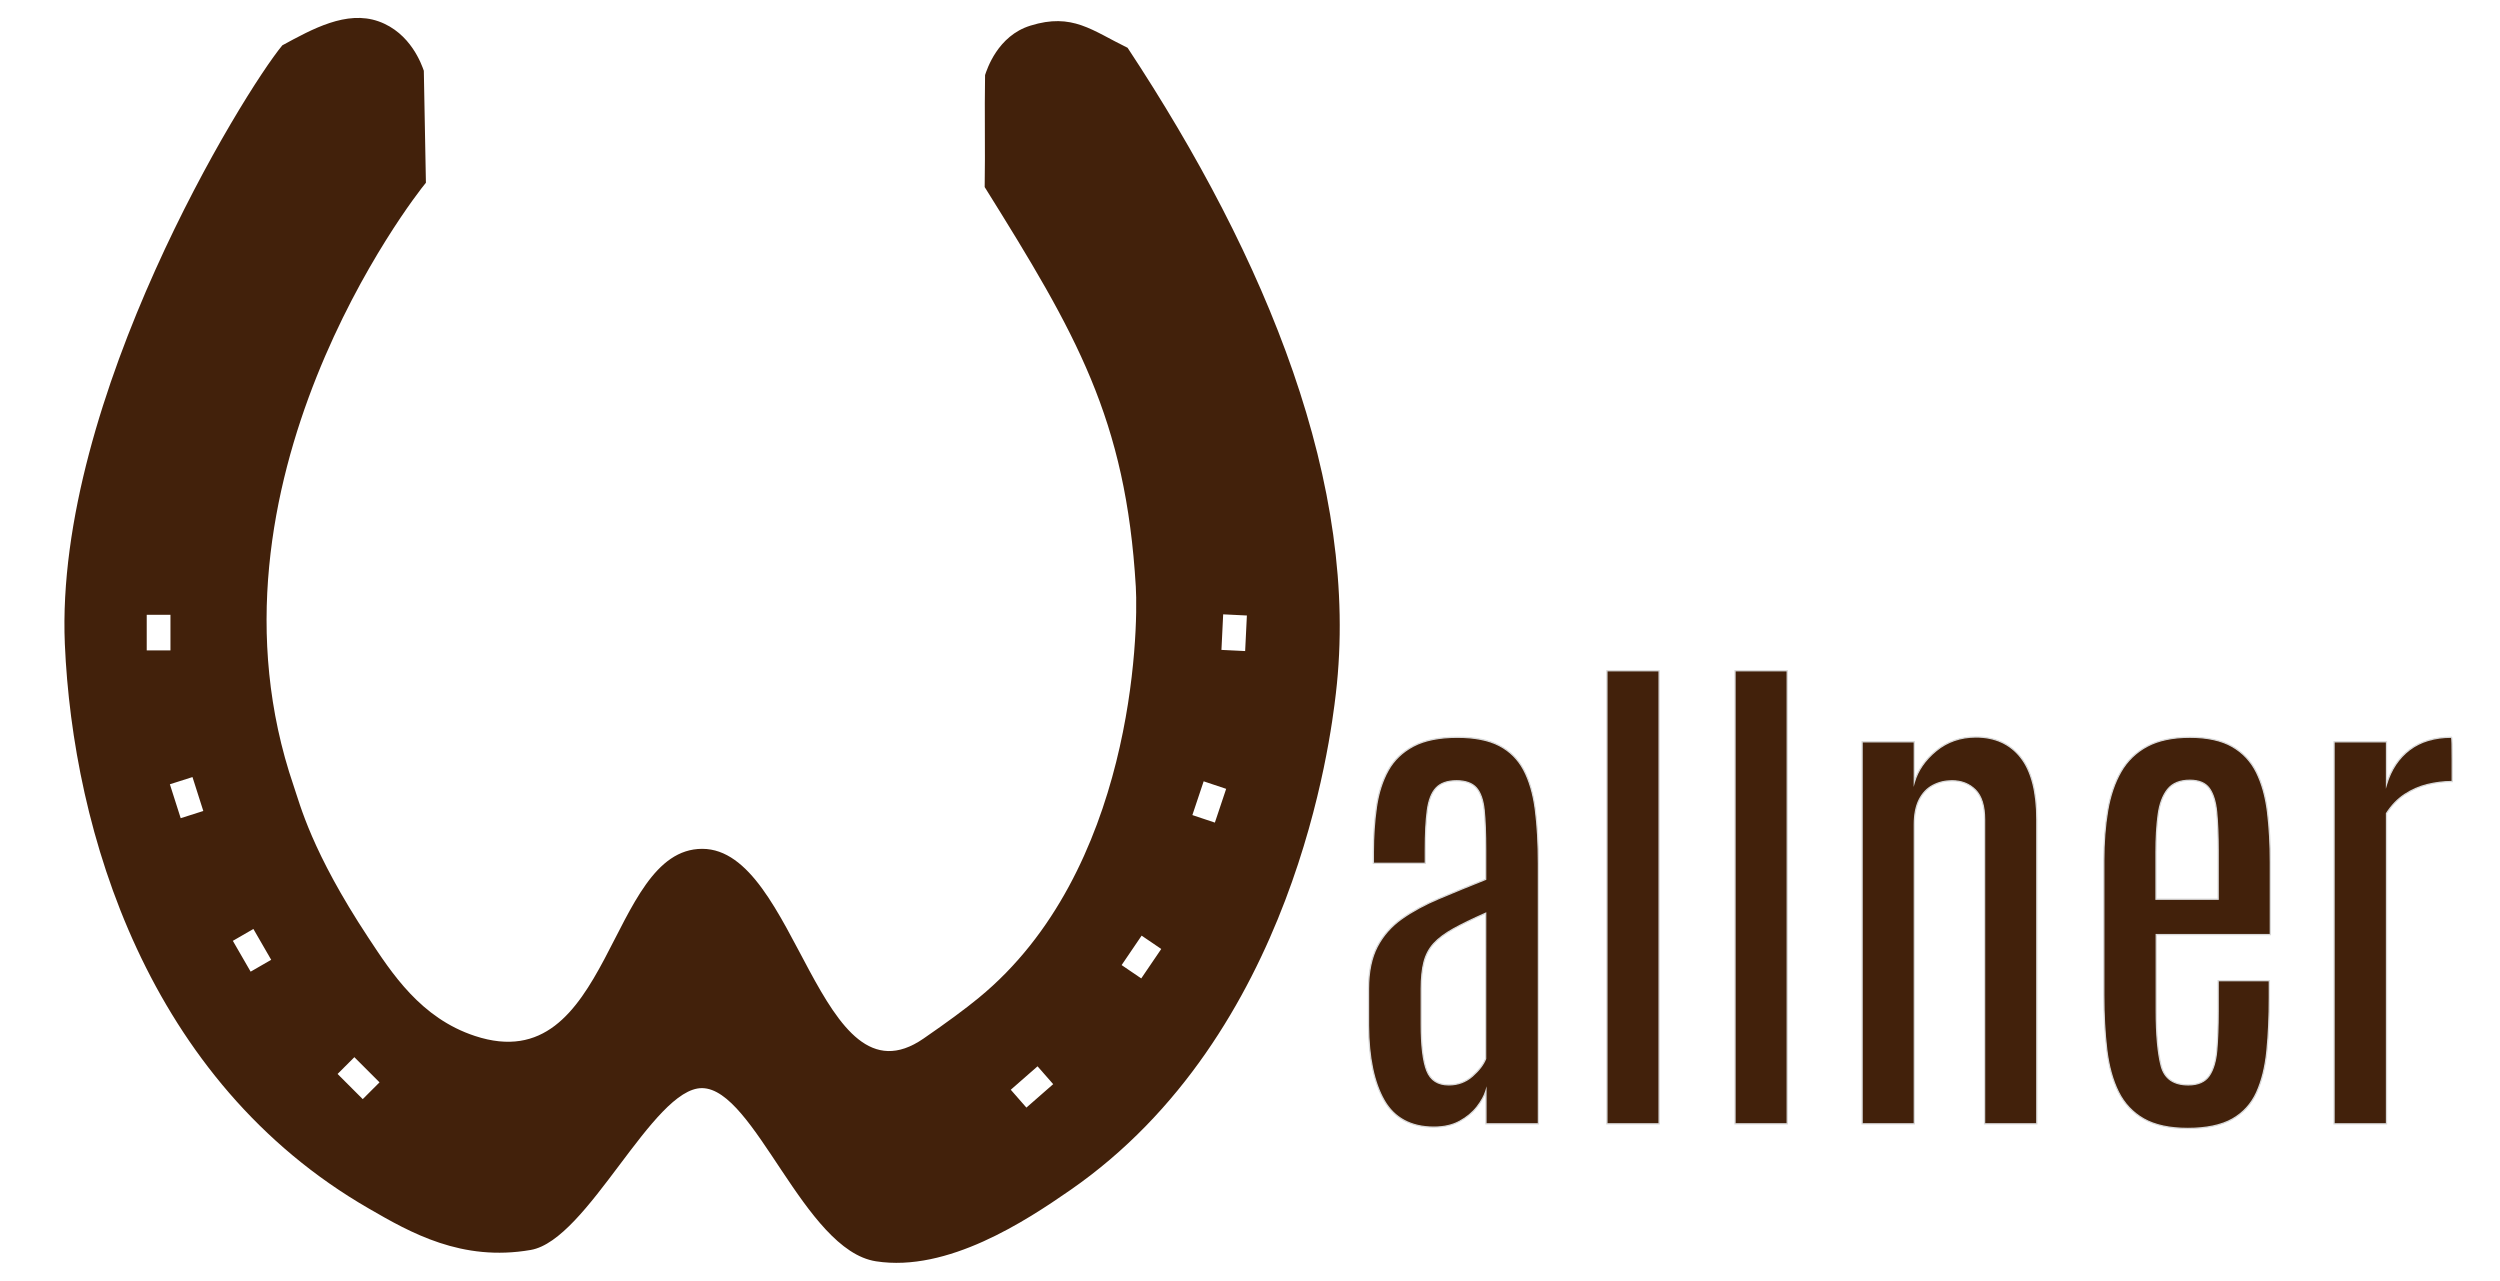
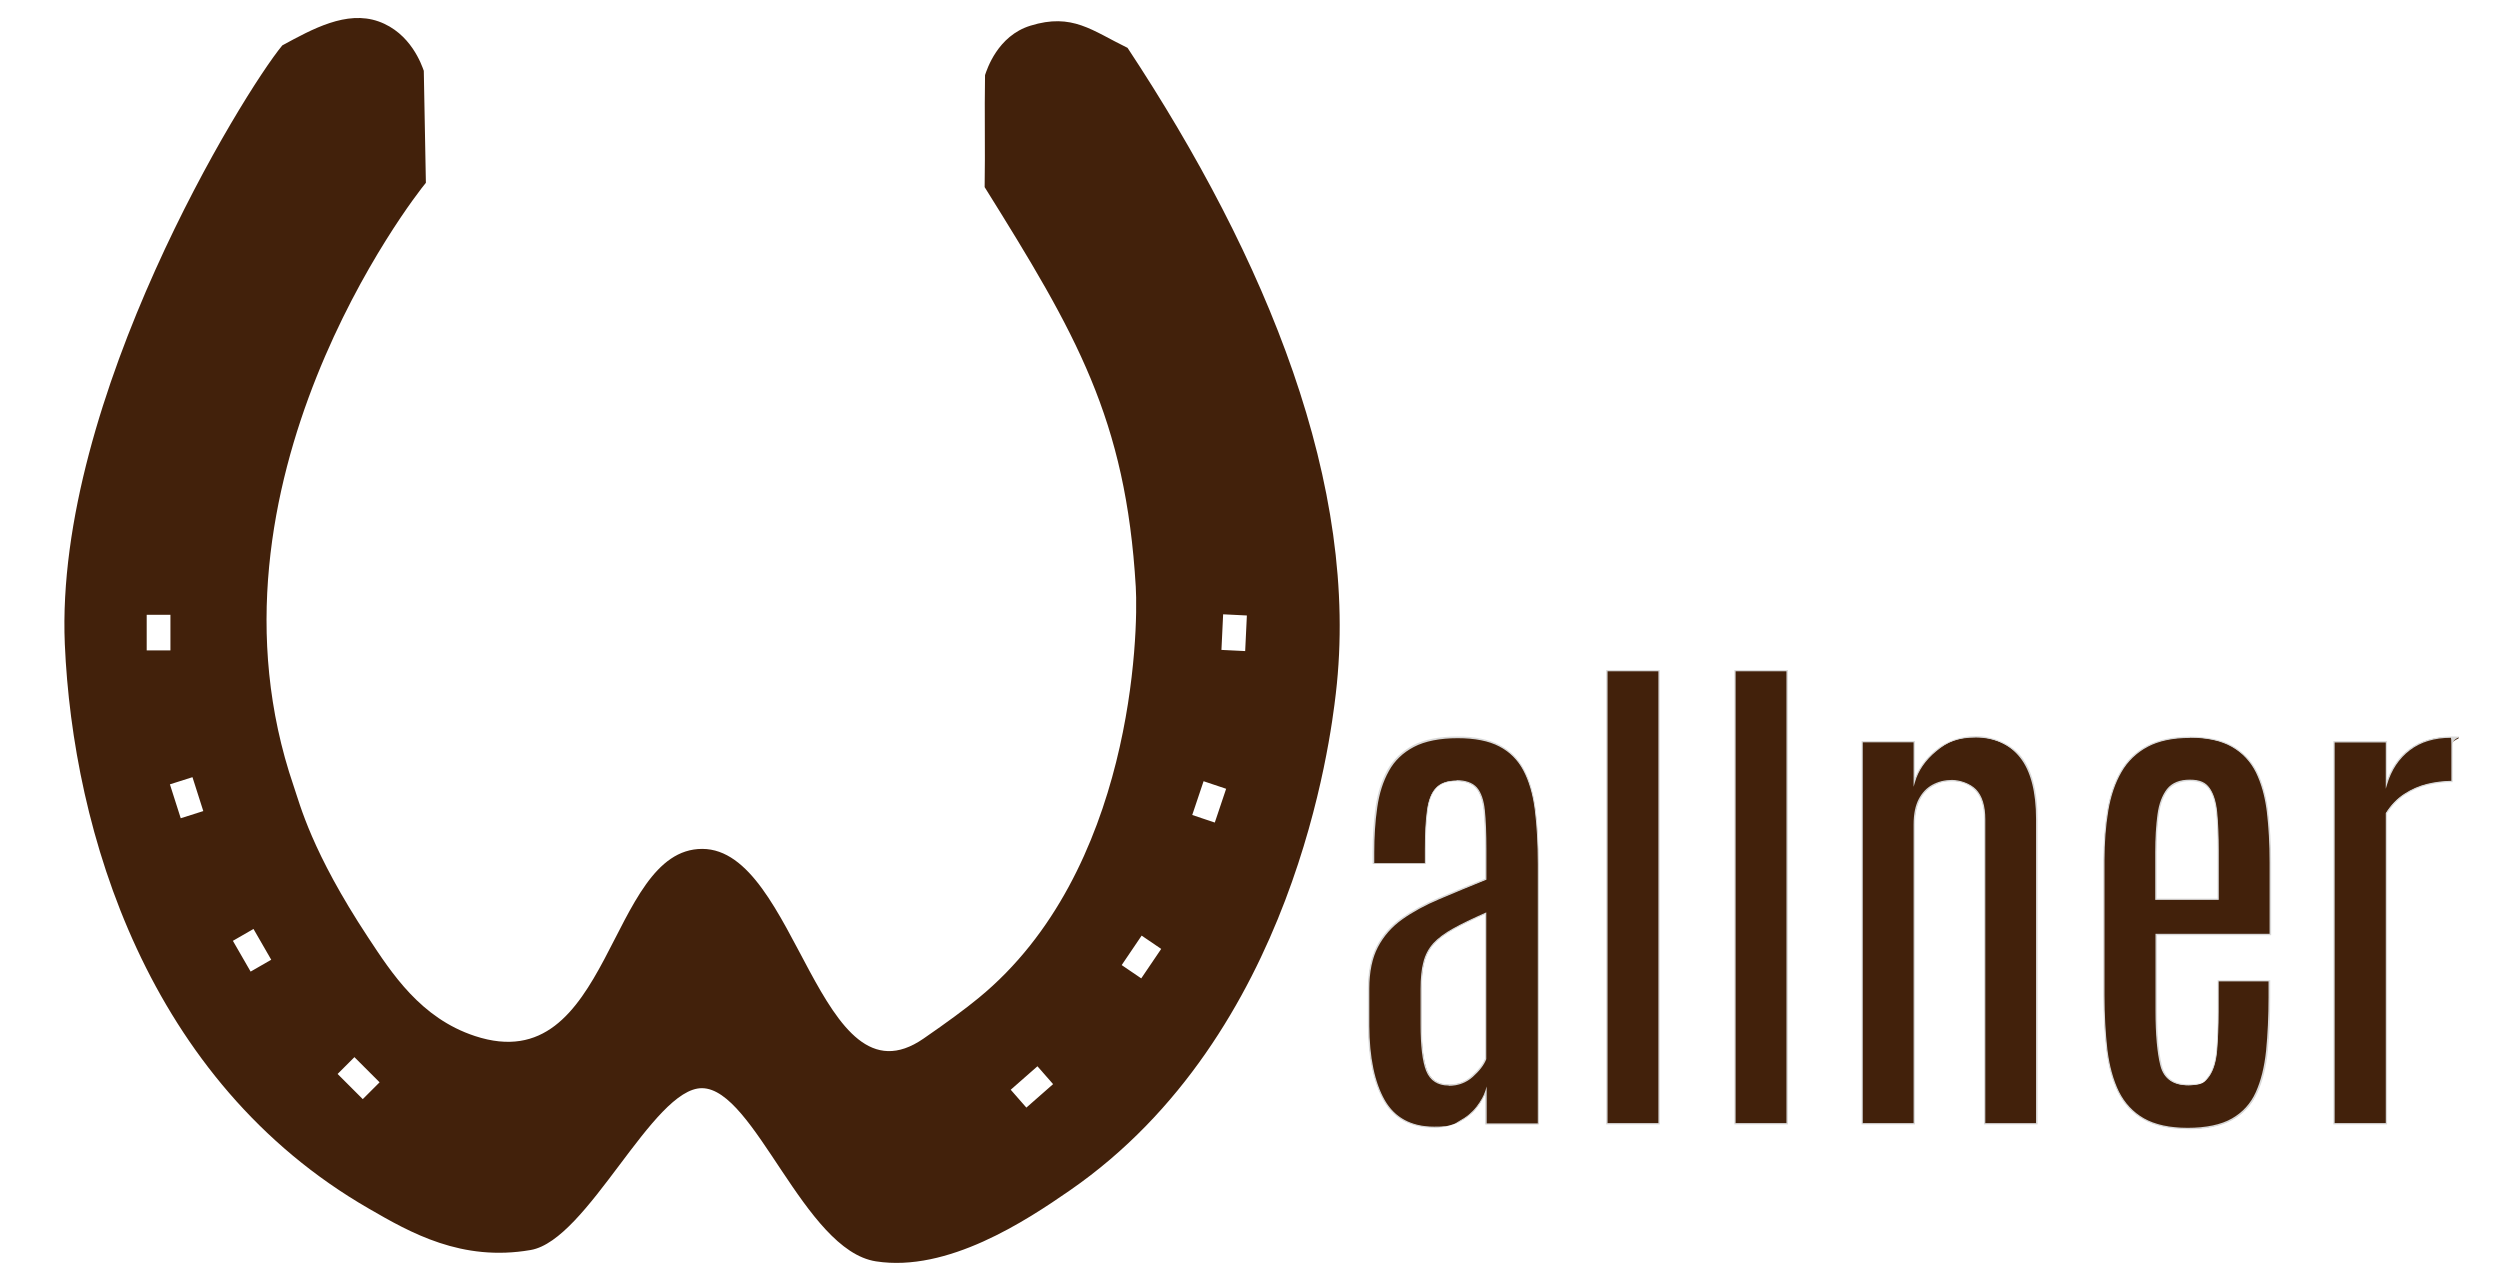
- <svg xmlns="http://www.w3.org/2000/svg" id="Layer_1" data-name="Layer 1" viewBox="0 0 1917.18 982.2">
+ <svg xmlns="http://www.w3.org/2000/svg" id="Layer_1" version="1.1" viewBox="0 0 1917.2 982.2">
  <defs>
    <style>
-       .cls-1 {
+       .st0 {
        fill: #42210b;
      }

-       .cls-2 {
+       .st1 {
        fill: #d9d9d9;
      }
    </style>
  </defs>
-   <path class="cls-1" d="M864.72,36.65c-27.24-13.24-42.26-27.05-74.5-17-25.3,7.8-33.4,33.8-34.8,37.9-.5,28.6.2,57.3-.3,85.9,70.2,112.5,108.3,177.6,115.9,306.5,2.1,35.2-2.1,218.2-120.5,315.3-10.2,8.4-24.3,18.8-42.3,31.2-79.8,55.1-97-145.5-169.7-145.5s-69.5,178.1-174.3,143.5c-41.6-13.7-63.7-48-81.9-75.6-43.5-66-52.2-101.9-57.1-116.1-79.1-231.3,92.3-451.8,101.4-462.6-.5-28.6-1.1-57.3-1.6-85.9-1.5-4.1-9.8-29.1-34.8-37.9-24.5-8.6-50.5,5.8-73.7,18.4-29.5,35.6-174.7,270.9-166.8,459.1,6.2,143.3,63.2,335.2,233.4,433.1,31.6,18.3,71,40.8,123.9,31.6,43.8-7.6,93.6-124.4,131.4-124.1,40.4.4,78.1,124.2,133.3,132.8,54.9,8.6,115-31,148.9-54.5,172.2-119.2,199.8-346.7,203.8-380.8,18.79-159.4-53.01-333.58-159.7-495.3h0ZM112.52,471.45h18.2v27.3h-18.2v-27.3ZM138.57,627.45l-8.3-26.01,17.34-5.53,8.3,26.01s-17.34,5.53-17.34,5.53ZM192.21,745.14l-13.65-23.64,15.76-9.1,13.65,23.64-15.76,9.1ZM278.18,842.89l-19.3-19.3,12.87-12.87,19.3,19.3-12.87,12.87ZM787.12,849.39l-11.99-13.69,20.54-17.98,11.99,13.69-20.54,17.98ZM875.19,750.32l-15.05-10.23,15.34-22.58,15.05,10.23-15.34,22.58ZM931.65,630.83l-17.26-5.77,8.66-25.89,17.26,5.77-8.66,25.89ZM954.87,499.28l-18.18-.89,1.33-27.27,18.18.89-1.33,27.27Z" />
+   <path class="st0" d="M864.7,36.7c-27.2-13.2-42.3-27-74.5-17-25.3,7.8-33.4,33.8-34.8,37.9-.5,28.6.2,57.3-.3,85.9,70.2,112.5,108.3,177.6,115.9,306.5,2.1,35.2-2.1,218.2-120.5,315.3-10.2,8.4-24.3,18.8-42.3,31.2-79.8,55.1-97-145.5-169.7-145.5s-69.5,178.1-174.3,143.5c-41.6-13.7-63.7-48-81.9-75.6-43.5-66-52.2-101.9-57.1-116.1-79.1-231.3,92.3-451.8,101.4-462.6-.5-28.6-1.1-57.3-1.6-85.9-1.5-4.1-9.8-29.1-34.8-37.9-24.5-8.6-50.5,5.8-73.7,18.4-29.5,35.6-174.7,270.9-166.8,459.1,6.2,143.3,63.2,335.2,233.4,433.1,31.6,18.3,71,40.8,123.9,31.6,43.8-7.6,93.6-124.4,131.4-124.1,40.4.4,78.1,124.2,133.3,132.8,54.9,8.6,115-31,148.9-54.5,172.2-119.2,199.8-346.7,203.8-380.8,18.8-159.4-53-333.6-159.7-495.3h0ZM112.5,471.5h18.2v27.3h-18.2v-27.3ZM138.6,627.5l-8.3-26,17.3-5.5,8.3,26s-17.3,5.5-17.3,5.5ZM192.2,745.1l-13.6-23.6,15.8-9.1,13.6,23.6-15.8,9.1ZM278.2,842.9l-19.3-19.3,12.9-12.9,19.3,19.3-12.9,12.9ZM787.1,849.4l-12-13.7,20.5-18,12,13.7-20.5,18ZM875.2,750.3l-15-10.2,15.3-22.6,15,10.2-15.3,22.6ZM931.6,630.8l-17.3-5.8,8.7-25.9,17.3,5.8-8.7,25.9ZM954.9,499.3l-18.2-.9,1.3-27.3,18.2.9-1.3,27.3Z" />
  <g>
    <g>
-       <path class="cls-1" d="M1099.67,864.38c-17.71,0-30.47-6.87-38.28-20.61-7.81-13.74-11.79-32.78-11.91-57.13v-28.52c0-12.89,2.21-23.6,6.64-32.13,4.42-8.53,10.67-15.66,18.75-21.39,8.07-5.73,17.58-10.9,28.52-15.53,10.94-4.62,22.92-9.54,35.94-14.75v-22.66c0-12.5-.39-22.62-1.17-30.37-.78-7.75-2.77-13.44-5.96-17.09-3.19-3.64-8.3-5.47-15.33-5.47s-12.08,1.83-15.53,5.47c-3.45,3.65-5.7,9.38-6.74,17.19-1.04,7.81-1.56,17.97-1.56,30.47v10.16h-39.84v-8.4c0-12.5.78-24.12,2.34-34.86s4.56-20.08,8.98-28.03c4.42-7.94,10.9-14.16,19.43-18.65,8.53-4.49,19.76-6.74,33.69-6.74s23.99,2.12,32.13,6.35c8.14,4.23,14.39,10.45,18.75,18.65,4.36,8.2,7.32,18.33,8.89,30.37,1.56,12.04,2.34,25.95,2.34,41.7v199.41h-40.23v-25.39c-1.17,3.91-3.45,8.04-6.84,12.4-3.39,4.36-7.81,8.04-13.28,11.04s-12.04,4.49-19.73,4.49ZM1111,831.96c7.03,0,13.09-2.25,18.16-6.74s8.46-8.95,10.16-13.38v-111.52c-10.03,4.43-18.26,8.43-24.71,12.01-6.45,3.58-11.46,7.32-15.04,11.23-3.58,3.91-6.09,8.59-7.52,14.06-1.43,5.47-2.15,12.37-2.15,20.7v27.15c0,16.54,1.43,28.42,4.3,35.64,2.86,7.23,8.46,10.84,16.8,10.84Z" />
-       <path class="cls-2" d="M1099.67,864.88c-17.82,0-30.85-7.02-38.72-20.86-7.82-13.75-11.85-33.05-11.98-57.37v-28.52c0-12.91,2.25-23.8,6.7-32.36,4.44-8.56,10.8-15.81,18.9-21.56,8.06-5.72,17.69-10.96,28.61-15.58,10.88-4.6,22.87-9.52,35.63-14.62v-22.32c0-12.42-.39-22.63-1.17-30.32-.77-7.6-2.73-13.26-5.84-16.81-3.08-3.52-8.11-5.3-14.96-5.3s-11.83,1.79-15.16,5.31c-3.36,3.55-5.58,9.24-6.61,16.91-1.03,7.74-1.56,17.97-1.56,30.4v10.66h-40.84v-8.9c0-12.47.79-24.22,2.35-34.94,1.56-10.75,4.61-20.24,9.04-28.2,4.45-7.99,11.06-14.33,19.64-18.85,8.56-4.51,19.97-6.8,33.92-6.8s24.18,2.15,32.36,6.4c8.19,4.26,14.57,10.61,18.96,18.86,4.37,8.22,7.38,18.49,8.94,30.54,1.56,12.01,2.35,26.06,2.35,41.76v199.91h-41.23v-23.03c-1.31,3.15-3.3,6.45-5.94,9.84-3.41,4.4-7.93,8.16-13.44,11.17-5.52,3.02-12.24,4.55-19.97,4.55ZM1116.86,598.26c7.14,0,12.43,1.9,15.71,5.64,3.25,3.71,5.29,9.55,6.08,17.37.78,7.73,1.17,17.96,1.17,30.42v23l-.31.12c-12.87,5.15-24.96,10.11-35.93,14.74-10.85,4.59-20.42,9.79-28.42,15.47-7.97,5.66-14.23,12.79-18.6,21.21-4.37,8.42-6.58,19.15-6.58,31.9v28.52c.13,24.14,4.11,43.28,11.85,56.88,7.68,13.5,20.41,20.35,37.85,20.35,7.56,0,14.12-1.49,19.49-4.43,5.38-2.95,9.8-6.61,13.13-10.9,3.33-4.29,5.6-8.41,6.75-12.24l.98-3.26v28.3h39.23v-198.91c0-15.66-.79-29.67-2.34-41.63-1.55-11.93-4.52-22.09-8.83-30.2-4.29-8.07-10.53-14.28-18.54-18.44-8.03-4.17-18.77-6.29-31.9-6.29-13.79,0-25.04,2.25-33.46,6.68-8.4,4.43-14.87,10.63-19.23,18.45-4.38,7.85-7.38,17.22-8.93,27.86-1.55,10.67-2.34,22.37-2.34,34.79v7.9h38.84v-9.66c0-12.48.53-22.75,1.57-30.54,1.05-7.88,3.36-13.76,6.87-17.46,3.53-3.73,8.88-5.62,15.89-5.62ZM1111,832.46c-8.52,0-14.33-3.75-17.26-11.16-2.87-7.25-4.33-19.3-4.33-35.83v-27.15c0-8.35.73-15.35,2.17-20.83,1.45-5.53,4.01-10.33,7.63-14.27,3.59-3.92,8.7-7.73,15.16-11.33,6.44-3.58,14.76-7.62,24.75-12.03l.7-.31-.03,112.47c-1.71,4.48-5.18,9.05-10.29,13.58-5.15,4.55-11.37,6.86-18.5,6.86ZM1138.82,701.09c-9.64,4.28-17.71,8.2-23.96,11.68-6.37,3.54-11.39,7.29-14.91,11.13-3.51,3.83-6,8.49-7.4,13.85-1.41,5.39-2.13,12.32-2.13,20.58v27.15c0,16.4,1.43,28.33,4.26,35.46,2.8,7.08,8.15,10.52,16.33,10.52,6.87,0,12.87-2.22,17.83-6.61,4.96-4.39,8.32-8.79,9.99-13.1v-110.66Z" />
+       <path class="st0" d="M1099.7,864.4c-17.7,0-30.5-6.9-38.3-20.6-7.8-13.7-11.8-32.8-11.9-57.1v-28.5c0-12.9,2.2-23.6,6.6-32.1,4.4-8.5,10.7-15.7,18.8-21.4,8.1-5.7,17.6-10.9,28.5-15.5,10.9-4.6,22.9-9.5,35.9-14.7v-22.7c0-12.5-.4-22.6-1.2-30.4-.8-7.7-2.8-13.4-6-17.1-3.2-3.6-8.3-5.5-15.3-5.5s-12.1,1.8-15.5,5.5c-3.5,3.6-5.7,9.4-6.7,17.2-1,7.8-1.6,18-1.6,30.5v10.2h-39.8v-8.4c0-12.5.8-24.1,2.3-34.9s4.6-20.1,9-28c4.4-7.9,10.9-14.2,19.4-18.7,8.5-4.5,19.8-6.7,33.7-6.7s24,2.1,32.1,6.3c8.1,4.2,14.4,10.4,18.8,18.7,4.4,8.2,7.3,18.3,8.9,30.4,1.6,12,2.3,25.9,2.3,41.7v199.4h-40.2v-25.4c-1.2,3.9-3.5,8-6.8,12.4-3.4,4.4-7.8,8-13.3,11s-12,4.5-19.7,4.5ZM1111,832c7,0,13.1-2.2,18.2-6.7s8.5-9,10.2-13.4v-111.5c-10,4.4-18.3,8.4-24.7,12-6.4,3.6-11.5,7.3-15,11.2-3.6,3.9-6.1,8.6-7.5,14.1-1.4,5.5-2.1,12.4-2.1,20.7v27.1c0,16.5,1.4,28.4,4.3,35.6,2.9,7.2,8.5,10.8,16.8,10.8Z" />
+       <path class="st1" d="M1099.7,864.9c-17.8,0-30.8-7-38.7-20.9-7.8-13.8-11.9-33.1-12-57.4v-28.5c0-12.9,2.3-23.8,6.7-32.4,4.4-8.6,10.8-15.8,18.9-21.6,8.1-5.7,17.7-11,28.6-15.6,10.9-4.6,22.9-9.5,35.6-14.6v-22.3c0-12.4-.4-22.6-1.2-30.3-.8-7.6-2.7-13.3-5.8-16.8-3.1-3.5-8.1-5.3-15-5.3s-11.8,1.8-15.2,5.3c-3.4,3.6-5.6,9.2-6.6,16.9-1,7.7-1.6,18-1.6,30.4v10.7h-40.8v-8.9c0-12.5.8-24.2,2.3-34.9,1.6-10.8,4.6-20.2,9-28.2,4.5-8,11.1-14.3,19.6-18.9,8.6-4.5,20-6.8,33.9-6.8s24.2,2.2,32.4,6.4c8.2,4.3,14.6,10.6,19,18.9,4.4,8.2,7.4,18.5,8.9,30.5,1.6,12,2.3,26.1,2.3,41.8v199.9h-41.2v-23c-1.3,3.1-3.3,6.4-5.9,9.8-3.4,4.4-7.9,8.2-13.4,11.2-5.5,3-12.2,4.6-20,4.6ZM1116.9,598.3c7.1,0,12.4,1.9,15.7,5.6,3.2,3.7,5.3,9.6,6.1,17.4.8,7.7,1.2,18,1.2,30.4v23h-.3c-12.9,5.3-25,10.2-35.9,14.9-10.9,4.6-20.4,9.8-28.4,15.5-8,5.7-14.2,12.8-18.6,21.2-4.4,8.4-6.6,19.1-6.6,31.9v28.5c.1,24.1,4.1,43.3,11.8,56.9,7.7,13.5,20.4,20.4,37.8,20.4s14.1-1.5,19.5-4.4c5.4-2.9,9.8-6.6,13.1-10.9,3.3-4.3,5.6-8.4,6.8-12.2l1-3.3v28.3h39.2v-198.9c0-15.7-.8-29.7-2.3-41.6-1.5-11.9-4.5-22.1-8.8-30.2-4.3-8.1-10.5-14.3-18.5-18.4-8-4.2-18.8-6.3-31.9-6.3s-25,2.2-33.5,6.7c-8.4,4.4-14.9,10.6-19.2,18.5-4.4,7.9-7.4,17.2-8.9,27.9-1.6,10.7-2.3,22.4-2.3,34.8v7.9h38.8v-9.7c0-12.5.5-22.8,1.6-30.5,1-7.9,3.4-13.8,6.9-17.5,3.5-3.7,8.9-5.6,15.9-5.6ZM1111,832.5c-8.5,0-14.3-3.8-17.3-11.2-2.9-7.2-4.3-19.3-4.3-35.8v-27.1c0-8.3.7-15.4,2.2-20.8,1.4-5.5,4-10.3,7.6-14.3,3.6-3.9,8.7-7.7,15.2-11.3,6.4-3.6,14.8-7.6,24.7-12l.7-.3v112.5c-1.7,4.5-5.2,9-10.3,13.6-5.1,4.6-11.4,6.9-18.5,6.9ZM1138.8,701.1c-9.6,4.3-17.7,8.2-24,11.7-6.4,3.5-11.4,7.3-14.9,11.1-3.5,3.8-6,8.5-7.4,13.9-1.4,5.4-2.1,12.3-2.1,20.6v27.1c0,16.4,1.4,28.3,4.3,35.5,2.8,7.1,8.1,10.5,16.3,10.5s12.9-2.2,17.8-6.6c5-4.4,8.3-8.8,10-13.1v-110.7Z" />
    </g>
    <g>
-       <path class="cls-1" d="M1232.29,861.84v-347.46h40.04v347.46h-40.04Z" />
-       <path class="cls-2" d="M1272.83,862.34h-41.04v-348.46h41.04v348.46ZM1232.79,861.34h39.04v-346.46h-39.04v346.46Z" />
+       <path class="st0" d="M1232.3,861.8v-347.5h40v347.5h-40Z" />
+       <path class="st1" d="M1272.8,862.3h-41v-348.5h41v348.5ZM1232.8,861.3h39v-346.5h-39v346.5Z" />
    </g>
    <g>
-       <path class="cls-1" d="M1330.53,861.84v-347.46h40.04v347.46h-40.04Z" />
-       <path class="cls-2" d="M1371.07,862.34h-41.04v-348.46h41.04v348.46ZM1331.03,861.34h39.04v-346.46h-39.04v346.46Z" />
+       <path class="st0" d="M1330.5,861.8v-347.5h40v347.5h-40Z" />
+       <path class="st1" d="M1371.1,862.3h-41v-348.5h41v348.5ZM1331,861.3h39v-346.5h-39v346.5Z" />
    </g>
    <g>
-       <path class="cls-1" d="M1427.99,861.84v-292.97h40.04v31.05c2.6-9.11,8.17-17.19,16.7-24.22,8.53-7.03,18.72-10.55,30.57-10.55,14.71,0,26.17,5.21,34.38,15.62,8.2,10.42,12.3,26.24,12.3,47.46v233.59h-40.04v-233.4c0-10.42-2.34-17.97-7.03-22.66s-10.68-7.03-17.97-7.03c-5.34,0-10.22,1.17-14.65,3.52-4.43,2.34-7.91,5.99-10.45,10.94-2.54,4.95-3.81,11.33-3.81,19.14v229.49h-40.04Z" />
-       <path class="cls-2" d="M1562.48,862.34h-41.04v-233.9c0-10.23-2.32-17.73-6.88-22.3s-10.5-6.88-17.62-6.88c-5.23,0-10.08,1.16-14.41,3.46-4.31,2.28-7.76,5.89-10.24,10.72-2.49,4.86-3.75,11.22-3.75,18.91v229.99h-41.04v-293.97h41.04v28.41c2.93-7.97,8.26-15.18,15.88-21.46,8.58-7.07,18.97-10.66,30.88-10.66,14.81,0,26.5,5.32,34.77,15.82,8.24,10.46,12.41,26.53,12.41,47.77v234.09ZM1522.44,861.34h39.04v-233.09c0-21.01-4.1-36.87-12.2-47.15-8.07-10.24-19.5-15.43-33.98-15.43-11.68,0-21.85,3.51-30.25,10.43-8.41,6.93-13.97,15-16.54,23.97l-.98,3.43v-34.12h-39.04v291.97h39.04v-228.99c0-7.85,1.3-14.37,3.86-19.37,2.58-5.02,6.16-8.77,10.66-11.15,4.48-2.37,9.48-3.57,14.88-3.57,7.4,0,13.56,2.42,18.32,7.18s7.18,12.5,7.18,23.01v232.9Z" />
+       <path class="st0" d="M1428,861.8v-293h40v31.1c2.6-9.1,8.2-17.2,16.7-24.2,8.5-7,18.7-10.5,30.6-10.5s26.2,5.2,34.4,15.6c8.2,10.4,12.3,26.2,12.3,47.5v233.6h-40v-233.4c0-10.4-2.3-18-7-22.7s-10.7-7-18-7-10.2,1.2-14.6,3.5c-4.4,2.3-7.9,6-10.4,10.9-2.5,5-3.8,11.3-3.8,19.1v229.5h-40Z" />
+       <path class="st1" d="M1562.5,862.3h-41v-233.9c0-10.2-2.3-17.7-6.9-22.3s-10.5-6.9-17.6-6.9-10.1,1.2-14.4,3.5c-4.3,2.3-7.8,5.9-10.2,10.7-2.5,4.9-3.8,11.2-3.8,18.9v230h-41v-294h41v28.4c2.9-8,8.3-15.2,15.9-21.5,8.6-7.1,19-10.7,30.9-10.7s26.5,5.3,34.8,15.8c8.2,10.5,12.4,26.5,12.4,47.8v234.1ZM1522.4,861.3h39v-233.1c0-21-4.1-36.9-12.2-47.2-8.1-10.2-19.5-15.4-34-15.4s-21.9,3.5-30.2,10.4c-8.4,6.9-14,15-16.5,24l-1,3.4v-34.1h-39v292h39v-229c0-7.9,1.3-14.4,3.9-19.4,2.6-5,6.2-8.8,10.7-11.2,4.5-2.4,9.5-3.6,14.9-3.6s13.6,2.4,18.3,7.2,7.2,12.5,7.2,23v232.9Z" />
    </g>
    <g>
-       <path class="cls-1" d="M1677.8,865.36c-14.06,0-25.36-2.44-33.89-7.32-8.53-4.88-15.01-11.82-19.43-20.8-4.43-8.98-7.39-19.76-8.89-32.32-1.5-12.56-2.25-26.46-2.25-41.7v-103.52c0-13.8.98-26.46,2.93-37.99s5.34-21.48,10.16-29.88c4.82-8.4,11.52-14.91,20.12-19.53,8.59-4.62,19.53-6.93,32.81-6.93s24.22,2.34,32.42,7.03,14.42,11.3,18.65,19.82c4.23,8.53,7.06,18.69,8.5,30.47,1.43,11.79,2.15,24.71,2.15,38.77v55.27h-87.5v58.4c0,18.49,1.27,32.59,3.81,42.29,2.54,9.7,9.47,14.55,20.8,14.55,7.42,0,12.73-2.31,15.92-6.93,3.19-4.62,5.14-11.13,5.86-19.53.71-8.4,1.07-18.33,1.07-29.79v-23.63h39.26v12.5c0,15.23-.62,29.04-1.86,41.41-1.24,12.37-3.88,22.98-7.91,31.84-4.04,8.86-10.25,15.66-18.65,20.41s-19.76,7.13-34.08,7.13ZM1653.38,689.58h47.66v-37.3c0-11.72-.39-21.58-1.17-29.59s-2.67-14.06-5.66-18.16c-3-4.1-7.94-6.15-14.84-6.15-7.68,0-13.38,2.34-17.09,7.03s-6.12,11.17-7.23,19.43c-1.11,8.27-1.66,17.87-1.66,28.81v35.94Z" />
-       <path class="cls-2" d="M1677.8,865.86c-14.09,0-25.57-2.49-34.13-7.39-8.58-4.91-15.19-11.98-19.63-21.01-4.43-9-7.44-19.93-8.93-32.49-1.49-12.52-2.25-26.57-2.25-41.76v-103.52c0-13.77.99-26.57,2.94-38.07,1.95-11.53,5.39-21.64,10.22-30.05,4.84-8.44,11.67-15.07,20.31-19.72,8.63-4.64,19.75-6.99,33.05-6.99s24.43,2.39,32.67,7.1c8.25,4.71,14.59,11.46,18.85,20.04,4.23,8.54,7.11,18.85,8.54,30.63,1.43,11.76,2.15,24.82,2.15,38.83v55.77h-87.5v57.9c0,18.36,1.28,32.55,3.79,42.16,2.5,9.54,9.14,14.18,20.32,14.18,7.21,0,12.43-2.26,15.51-6.72,3.12-4.53,5.07-11.02,5.77-19.29.71-8.37,1.07-18.38,1.07-29.74v-24.13h40.26v13c0,15.17-.62,29.12-1.86,41.46-1.24,12.37-3.91,23.13-7.95,31.99-4.06,8.91-10.41,15.86-18.86,20.64-8.44,4.77-19.99,7.19-34.33,7.19ZM1679.36,565.86c-13.13,0-24.09,2.31-32.58,6.87-8.47,4.56-15.18,11.07-19.92,19.34-4.77,8.31-8.16,18.3-10.1,29.72-1.94,11.44-2.92,24.19-2.92,37.9v103.52c0,15.15.75,29.16,2.24,41.64,1.48,12.45,4.46,23.27,8.84,32.16,4.36,8.85,10.83,15.78,19.23,20.59,8.41,4.82,19.73,7.26,33.64,7.26s25.55-2.38,33.84-7.06c8.27-4.68,14.47-11.47,18.44-20.18,3.99-8.76,6.64-19.42,7.87-31.68,1.23-12.3,1.85-26.22,1.85-41.36v-12h-38.26v23.13c0,11.39-.36,21.43-1.08,29.83-.72,8.45-2.72,15.1-5.95,19.77-3.28,4.74-8.77,7.15-16.33,7.15-11.53,0-18.69-5.02-21.28-14.92-2.54-9.69-3.83-23.96-3.83-42.41v-58.9h87.5v-54.77c0-13.97-.72-26.99-2.14-38.71-1.42-11.67-4.26-21.87-8.45-30.31-4.17-8.4-10.38-15-18.45-19.61-8.09-4.62-18.91-6.97-32.17-6.97ZM1701.54,690.08h-48.66v-36.44c0-10.91.56-20.63,1.67-28.88,1.11-8.32,3.58-14.94,7.33-19.68,3.79-4.79,9.67-7.22,17.48-7.22,7.04,0,12.17,2.14,15.25,6.36,3.04,4.16,4.97,10.35,5.76,18.41.78,7.99,1.17,17.96,1.17,29.64v37.8ZM1653.88,689.08h46.66v-36.8c0-11.65-.39-21.59-1.17-29.54-.77-7.88-2.64-13.91-5.57-17.92-2.88-3.95-7.74-5.95-14.44-5.95-7.49,0-13.1,2.3-16.7,6.84-3.64,4.6-6.04,11.05-7.12,19.19-1.1,8.21-1.66,17.88-1.66,28.74v35.44Z" />
+       <path class="st0" d="M1677.8,865.4c-14.1,0-25.4-2.4-33.9-7.3-8.5-4.9-15-11.8-19.4-20.8-4.4-9-7.4-19.8-8.9-32.3-1.5-12.6-2.2-26.5-2.2-41.7v-103.5c0-13.8,1-26.5,2.9-38s5.3-21.5,10.2-29.9c4.8-8.4,11.5-14.9,20.1-19.5,8.6-4.6,19.5-6.9,32.8-6.9s24.2,2.3,32.4,7,14.4,11.3,18.7,19.8c4.2,8.5,7.1,18.7,8.5,30.5,1.4,11.8,2.1,24.7,2.1,38.8v55.3h-87.5v58.4c0,18.5,1.3,32.6,3.8,42.3,2.5,9.7,9.5,14.6,20.8,14.6s12.7-2.3,15.9-6.9c3.2-4.6,5.1-11.1,5.9-19.5.7-8.4,1.1-18.3,1.1-29.8v-23.6h39.3v12.5c0,15.2-.6,29-1.9,41.4-1.2,12.4-3.9,23-7.9,31.8-4,8.9-10.3,15.7-18.7,20.4s-19.8,7.1-34.1,7.1ZM1653.4,689.6h47.7v-37.3c0-11.7-.4-21.6-1.2-29.6s-2.7-14.1-5.7-18.2c-3-4.1-7.9-6.2-14.8-6.2s-13.4,2.3-17.1,7-6.1,11.2-7.2,19.4c-1.1,8.3-1.7,17.9-1.7,28.8v35.9Z" />
+       <path class="st1" d="M1677.8,865.9c-14.1,0-25.6-2.5-34.1-7.4-8.6-4.9-15.2-12-19.6-21-4.4-9-7.4-19.9-8.9-32.5-1.5-12.5-2.2-26.6-2.2-41.8v-103.5c0-13.8,1-26.6,2.9-38.1,2-11.5,5.4-21.6,10.2-30,4.8-8.4,11.7-15.1,20.3-19.7,8.6-4.6,19.8-7,33-7s24.4,2.4,32.7,7.1c8.2,4.7,14.6,11.5,18.9,20,4.2,8.5,7.1,18.8,8.5,30.6,1.4,11.8,2.2,24.8,2.2,38.8v55.8h-87.5v57.9c0,18.4,1.3,32.5,3.8,42.2,2.5,9.5,9.1,14.2,20.3,14.2s12.4-2.3,15.5-6.7c3.1-4.5,5.1-11,5.8-19.3.7-8.4,1.1-18.4,1.1-29.7v-24.1h40.3v13c0,15.2-.6,29.1-1.9,41.5-1.2,12.4-3.9,23.1-8,32-4.1,8.9-10.4,15.9-18.9,20.6-8.4,4.8-20,7.2-34.3,7.2ZM1679.4,565.9c-13.1,0-24.1,2.3-32.6,6.9-8.5,4.6-15.2,11.1-19.9,19.3-4.8,8.3-8.2,18.3-10.1,29.7-1.9,11.4-2.9,24.2-2.9,37.9v103.5c0,15.1.8,29.2,2.2,41.6,1.5,12.4,4.5,23.3,8.8,32.2,4.4,8.8,10.8,15.8,19.2,20.6,8.4,4.8,19.7,7.3,33.6,7.3s25.6-2.4,33.8-7.1c8.3-4.7,14.5-11.5,18.4-20.2,4-8.8,6.6-19.4,7.9-31.7,1.2-12.3,1.9-26.2,1.9-41.4v-12h-38.3v23.1c0,11.4-.4,21.4-1.1,29.8-.7,8.5-2.7,15.1-5.9,19.8-3.3,4.7-8.8,7.1-16.3,7.1-11.5,0-18.7-5-21.3-14.9-2.5-9.7-3.8-24-3.8-42.4v-58.9h87.5v-54.8c0-14-.7-27-2.1-38.7-1.4-11.7-4.3-21.9-8.4-30.3-4.2-8.4-10.4-15-18.5-19.6-8.1-4.6-18.9-7-32.2-7ZM1701.5,690.1h-48.7v-36.4c0-10.9.6-20.6,1.7-28.9,1.1-8.3,3.6-14.9,7.3-19.7,3.8-4.8,9.7-7.2,17.5-7.2s12.2,2.1,15.2,6.4c3,4.2,5,10.4,5.8,18.4.8,8,1.2,18,1.2,29.6v37.8ZM1653.9,689.1h46.7v-36.8c0-11.6-.4-21.6-1.2-29.5-.8-7.9-2.6-13.9-5.6-17.9-2.9-3.9-7.7-5.9-14.4-5.9s-13.1,2.3-16.7,6.8c-3.6,4.6-6,11.1-7.1,19.2-1.1,8.2-1.7,17.9-1.7,28.7v35.4Z" />
    </g>
    <g>
-       <path class="cls-1" d="M1789.91,861.84v-292.97h40.23v32.62c3.38-11.33,9.28-20.18,17.68-26.56,8.4-6.38,19.11-9.57,32.13-9.57.26,0,.42,1.73.49,5.18.06,3.45.1,7.39.1,11.82v16.99c-6.25,0-12.5.75-18.75,2.25-6.25,1.5-12.11,4.04-17.58,7.62-5.47,3.58-10.16,8.43-14.06,14.55v238.09h-40.23Z" />
-       <path class="cls-2" d="M1830.64,862.34h-41.23v-293.97h41.23v29.96c3.52-9.97,9.19-17.97,16.87-23.81,8.45-6.42,19.36-9.67,32.43-9.67.61,0,.88.23.99,5.67.06,3.47.1,7.45.1,11.83v17.49h-.5c-6.17,0-12.44.75-18.63,2.23-6.16,1.48-12.03,4.02-17.42,7.55-5.35,3.5-10,8.31-13.84,14.28v238.44ZM1790.41,861.34h39.23v-237.73l.08-.12c3.92-6.15,8.71-11.09,14.21-14.7,5.49-3.6,11.46-6.18,17.74-7.69,6.1-1.46,12.28-2.22,18.37-2.26v-16.49c0-4.37-.03-8.34-.1-11.81-.06-3.18-.2-4.3-.28-4.68-12.71.05-23.32,3.23-31.53,9.47-8.27,6.29-14.16,15.14-17.5,26.31l-.98,3.28v-35.54h-39.23v291.97Z" />
+       <path class="st0" d="M1789.9,861.8v-293h40.2v32.6c3.4-11.3,9.3-20.2,17.7-26.6,8.4-6.4,19.1-9.6,32.1-9.6s.4,1.7.5,5.2c0,3.5,0,7.4,0,11.8v17c-6.2,0-12.5.8-18.8,2.2-6.2,1.5-12.1,4-17.6,7.6-5.5,3.6-10.2,8.4-14.1,14.6v238.1h-40.2Z" />
+       <path class="st1" d="M1830.6,862.3h-41.2v-294h41.2v30c3.5-10,9.2-18,16.9-23.8,8.5-6.4,19.4-9.7,32.4-9.7s.9.2,1,5.7c0,3.5,0,7.5,0,11.8v17.5h-.5c-6.2,0-12.4.8-18.6,2.2-6.2,1.5-12,4-17.4,7.5-5.3,3.5-10,8.3-13.8,14.3v238.4ZM1790.4,861.3h39.2v-237.7h0c3.9-6.3,8.7-11.2,14.2-14.8,5.5-3.6,11.5-6.2,17.7-7.7,6.1-1.5,12.3-2.2,18.4-2.3v-16.5c0-4.4,0-8.3,0-11.8,0-3.2-.2-4.3-.3-4.7-12.7,0-23.3,3.2-31.5,9.5-8.3,6.3-14.2,15.1-17.5,26.3l-1,3.3v-35.5h-39.2v292Z" />
    </g>
  </g>
</svg>
